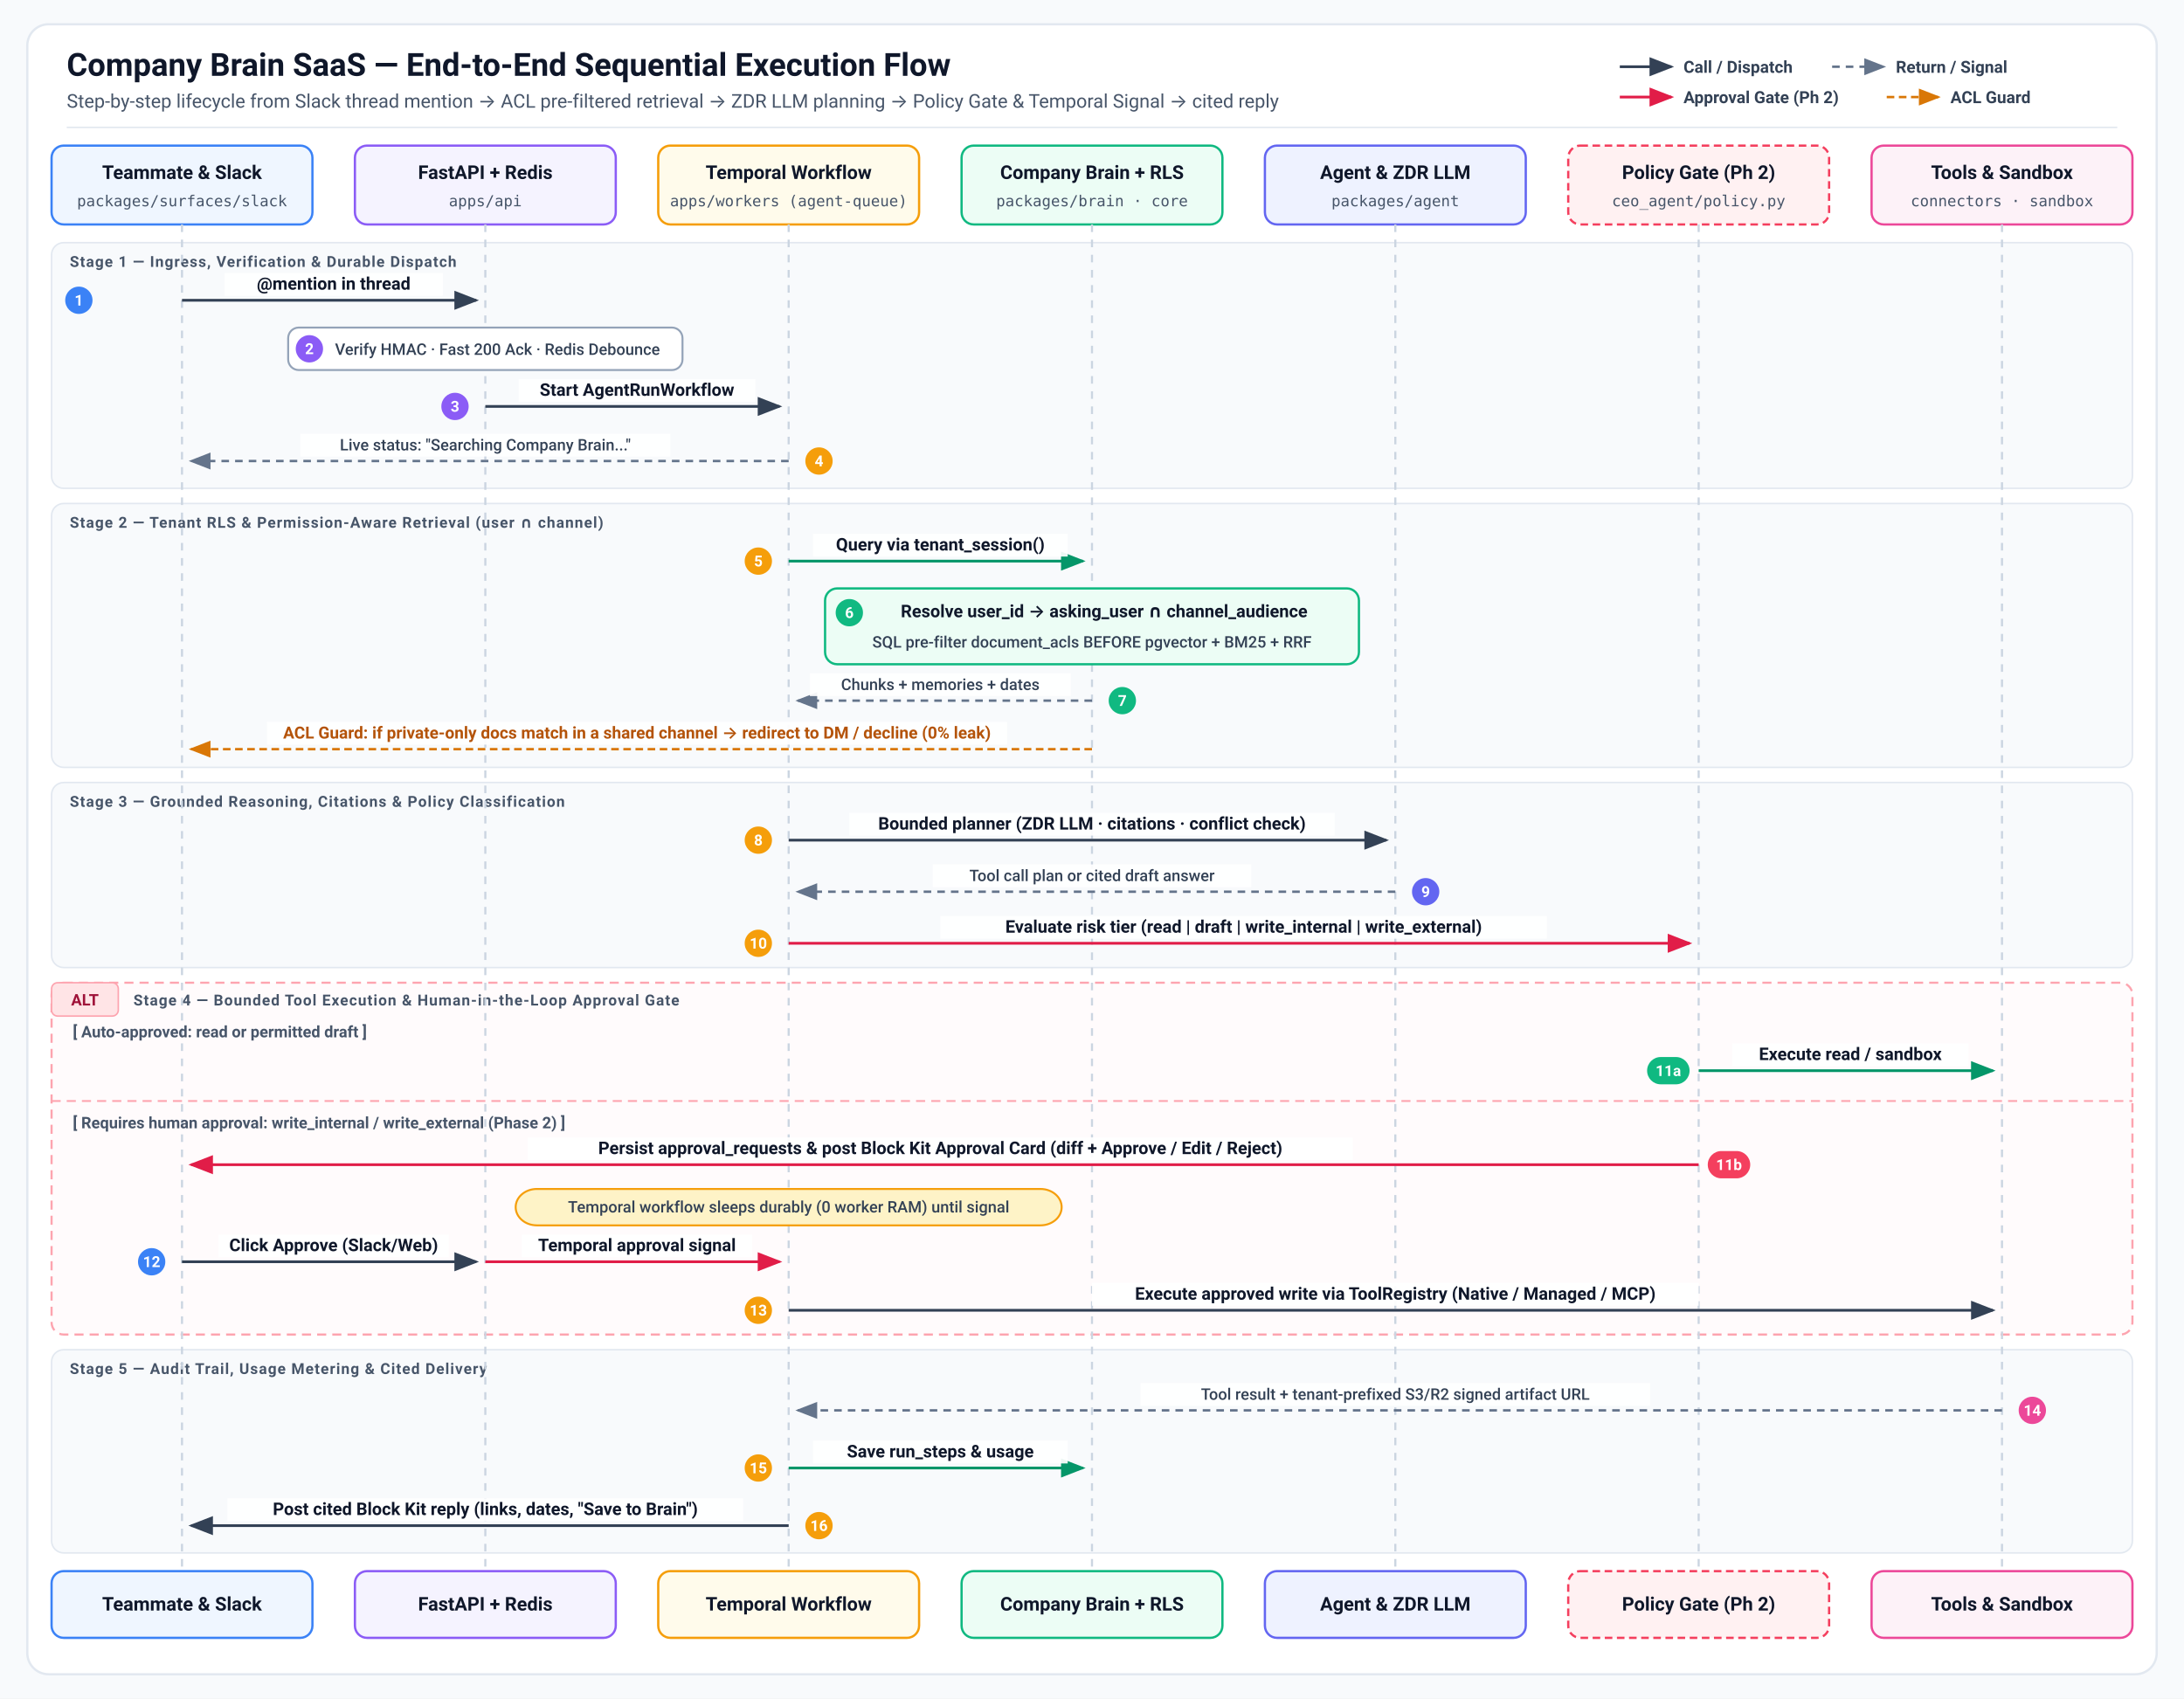
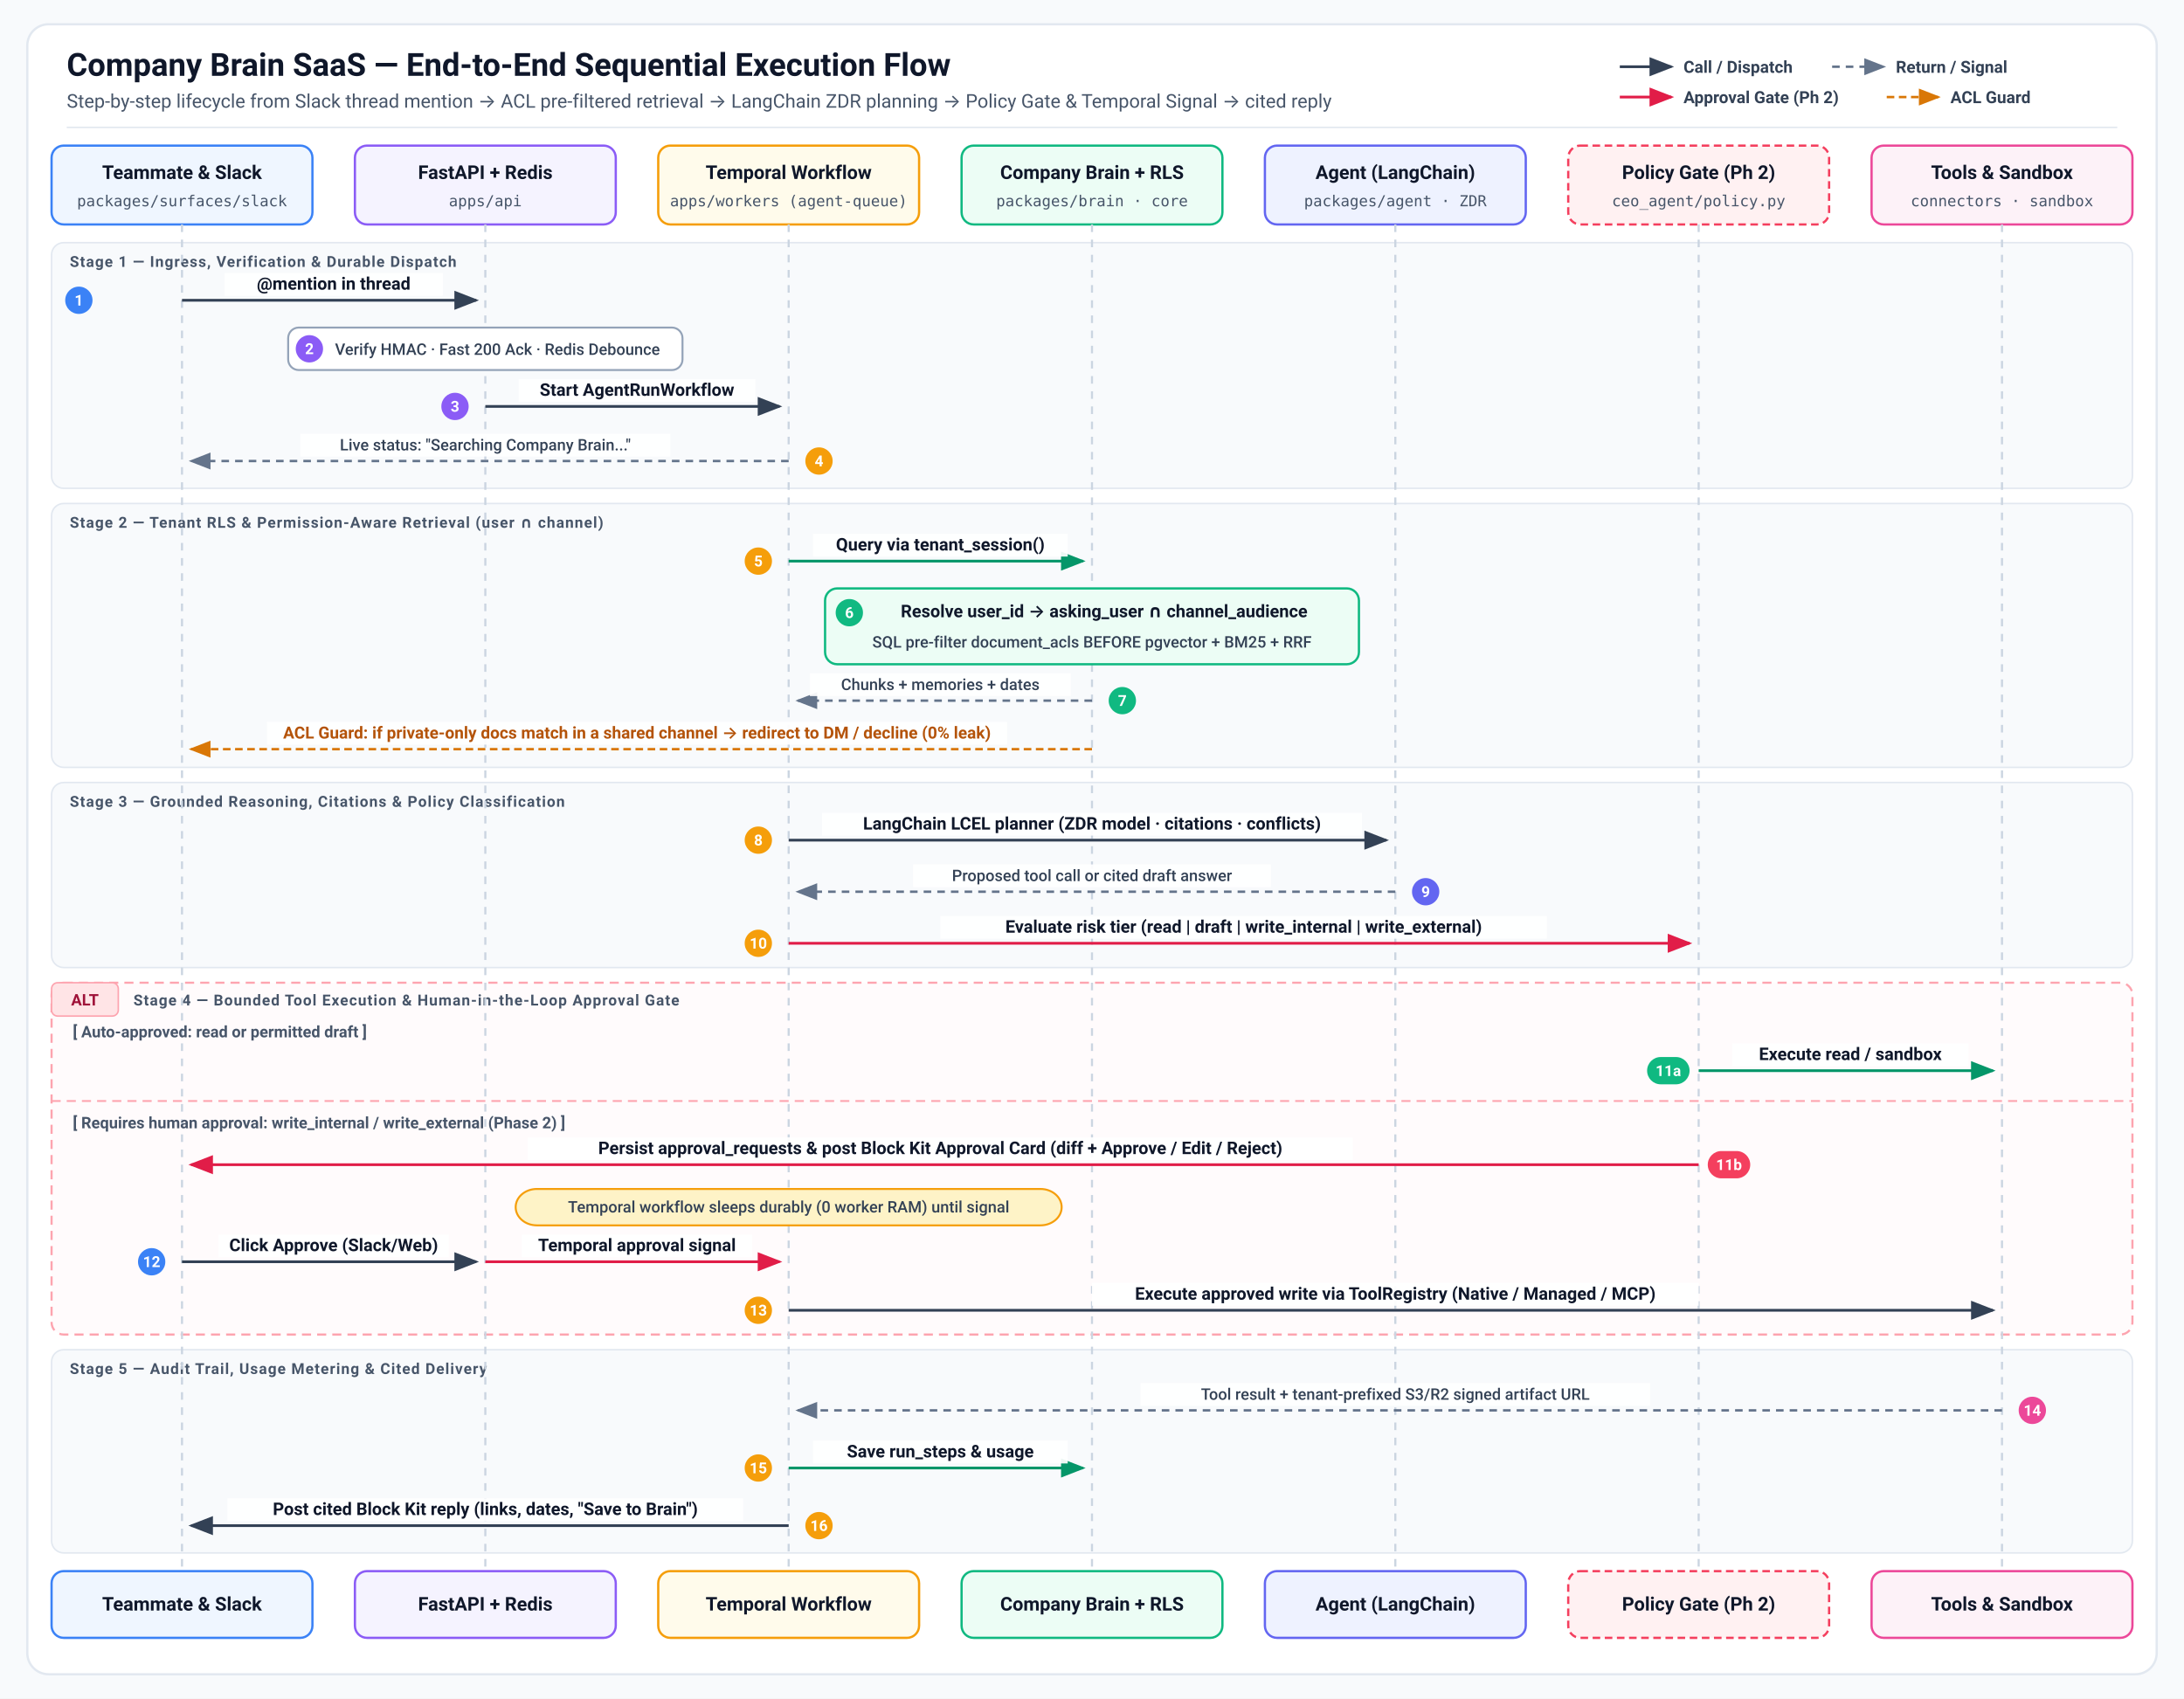
<svg xmlns="http://www.w3.org/2000/svg" viewBox="0 0 1440 1120" width="1440" height="1120" role="img" aria-label="Company Brain Multi-Tenant SaaS End-to-End Sequential Flow Diagram">
  <defs>
    <style>
      .bg { fill: #f8fafc; }
      .frame { fill: #ffffff; stroke: #e2e8f0; stroke-width: 1.5; rx: 14; }
      .title { font-family: -apple-system, BlinkMacSystemFont, "Segoe UI", Roboto, Inter, sans-serif; font-size: 21px; font-weight: 700; fill: #0f172a; }
      .subtitle { font-family: -apple-system, BlinkMacSystemFont, "Segoe UI", Roboto, Inter, sans-serif; font-size: 12.5px; font-weight: 400; fill: #475569; }
      .actor-title { font-family: -apple-system, BlinkMacSystemFont, "Segoe UI", Roboto, Inter, sans-serif; font-size: 12.5px; font-weight: 700; fill: #0f172a; }
      .actor-sub { font-family: ui-monospace, SFMono-Regular, Menlo, Monaco, Consolas, monospace; font-size: 10px; font-weight: 500; fill: #475569; }
      .step-label { font-family: -apple-system, BlinkMacSystemFont, "Segoe UI", Roboto, Inter, sans-serif; font-size: 11.5px; font-weight: 600; fill: #0f172a; }
      .step-sub { font-family: -apple-system, BlinkMacSystemFont, "Segoe UI", Roboto, Inter, sans-serif; font-size: 10.5px; font-weight: 500; fill: #334155; }
      .guard-label { font-family: -apple-system, BlinkMacSystemFont, "Segoe UI", Roboto, Inter, sans-serif; font-size: 11px; font-weight: 600; fill: #b45309; }
      .stage-tag { font-family: -apple-system, BlinkMacSystemFont, "Segoe UI", Roboto, Inter, sans-serif; font-size: 10px; font-weight: 700; letter-spacing: 0.06em; text-transform: uppercase; fill: #475569; }
      .badge-num { font-family: -apple-system, BlinkMacSystemFont, "Segoe UI", Roboto, Inter, sans-serif; font-size: 10px; font-weight: 700; fill: #ffffff; }
      .alt-tag { font-family: -apple-system, BlinkMacSystemFont, "Segoe UI", Roboto, Inter, sans-serif; font-size: 10.5px; font-weight: 700; fill: #9f1239; }
      .alt-cond { font-family: -apple-system, BlinkMacSystemFont, "Segoe UI", Roboto, Inter, sans-serif; font-size: 10.5px; font-weight: 600; fill: #475569; }
      .legend-text { font-family: -apple-system, BlinkMacSystemFont, "Segoe UI", Roboto, Inter, sans-serif; font-size: 11px; font-weight: 600; fill: #334155; }

      .lifeline { stroke: #cbd5e1; stroke-width: 1.4; stroke-dasharray: 5 5; }
      .stage-band { fill: #f8fafc; stroke: #e2e8f0; stroke-width: 1; rx: 8; }
      .alt-frame { fill: #fffbfc; stroke: #fda4af; stroke-width: 1.4; stroke-dasharray: 6 4; rx: 8; }
      .alt-header { fill: #ffe4e6; stroke: #fda4af; stroke-width: 1; rx: 4; }

      .a-slack { fill: #eff6ff; stroke: #3b82f6; stroke-width: 1.5; rx: 8; }
      .a-api { fill: #f5f3ff; stroke: #8b5cf6; stroke-width: 1.5; rx: 8; }
      .a-wf { fill: #fffbeb; stroke: #f59e0b; stroke-width: 1.5; rx: 8; }
      .a-brain { fill: #ecfdf5; stroke: #10b981; stroke-width: 1.5; rx: 8; }
      .a-agent { fill: #eef2ff; stroke: #6366f1; stroke-width: 1.5; rx: 8; }
      .a-policy { fill: #fff1f2; stroke: #f43f5e; stroke-width: 1.5; stroke-dasharray: 5 3; rx: 8; }
      .a-tools { fill: #fdf2f8; stroke: #ec4899; stroke-width: 1.5; rx: 8; }

      .note-pill { fill: #ffffff; stroke: #94a3b8; stroke-width: 1.3; rx: 7; }
      .acl-box { fill: #ecfdf5; stroke: #10b981; stroke-width: 1.5; rx: 8; }
      .sleep-pill { fill: #fef3c7; stroke: #f59e0b; stroke-width: 1.3; rx: 14; }
      .label-bg { fill: #ffffff; fill-opacity: 0.92; }

      .msg { stroke: #334155; stroke-width: 1.8; fill: none; }
      .msg-ret { stroke: #64748b; stroke-width: 1.6; stroke-dasharray: 5 4; fill: none; }
      .msg-guard { stroke: #d97706; stroke-width: 1.6; stroke-dasharray: 5 3; fill: none; }
      .msg-approve { stroke: #e11d48; stroke-width: 1.8; fill: none; }
      .msg-green { stroke: #059669; stroke-width: 1.8; fill: none; }
    </style>
    <marker id="arr" markerWidth="9" markerHeight="7" refX="8" refY="3.5" orient="auto">
      <polygon points="0 0, 9 3.5, 0 7" fill="#334155" />
    </marker>
    <marker id="arr-ret" markerWidth="9" markerHeight="7" refX="8" refY="3.5" orient="auto">
      <polygon points="0 0, 9 3.5, 0 7" fill="#64748b" />
    </marker>
    <marker id="arr-guard" markerWidth="9" markerHeight="7" refX="8" refY="3.5" orient="auto">
      <polygon points="0 0, 9 3.5, 0 7" fill="#d97706" />
    </marker>
    <marker id="arr-approve" markerWidth="9" markerHeight="7" refX="8" refY="3.5" orient="auto">
      <polygon points="0 0, 9 3.5, 0 7" fill="#e11d48" />
    </marker>
    <marker id="arr-green" markerWidth="9" markerHeight="7" refX="8" refY="3.5" orient="auto">
      <polygon points="0 0, 9 3.5, 0 7" fill="#059669" />
    </marker>
  </defs>
  <rect class="bg" x="0" y="0" width="1440" height="1120" />
  <rect class="frame" x="18" y="16" width="1404" height="1088" />
  <text class="title" x="44" y="50">Company Brain SaaS — End-to-End Sequential Execution Flow</text>
-   <text class="subtitle" x="44" y="71">Step-by-step lifecycle from Slack thread mention → ACL pre-filtered retrieval → ZDR LLM planning → Policy Gate &amp; Temporal Signal → cited reply</text>
+   <text class="subtitle" x="44" y="71">Step-by-step lifecycle from Slack thread mention → ACL pre-filtered retrieval → LangChain ZDR planning → Policy Gate &amp; Temporal Signal → cited reply</text>
  <line x1="1068" y1="44" x2="1102" y2="44" class="msg" marker-end="url(#arr)" />
  <text class="legend-text" x="1110" y="48">Call / Dispatch</text>
  <line x1="1208" y1="44" x2="1242" y2="44" class="msg-ret" marker-end="url(#arr-ret)" />
  <text class="legend-text" x="1250" y="48">Return / Signal</text>
  <line x1="1068" y1="64" x2="1102" y2="64" class="msg-approve" marker-end="url(#arr-approve)" />
  <text class="legend-text" x="1110" y="68">Approval Gate (Ph 2)</text>
  <line x1="1244" y1="64" x2="1278" y2="64" class="msg-guard" marker-end="url(#arr-guard)" />
  <text class="legend-text" x="1286" y="68">ACL Guard</text>
  <line x1="44" y1="84" x2="1396" y2="84" stroke="#e2e8f0" stroke-width="1" />
  <rect class="a-slack" x="34" y="96" width="172" height="52" />
  <text class="actor-title" x="120" y="118" text-anchor="middle">Teammate &amp; Slack</text>
  <text class="actor-sub" x="120" y="136" text-anchor="middle">packages/surfaces/slack</text>
  <rect class="a-api" x="234" y="96" width="172" height="52" />
  <text class="actor-title" x="320" y="118" text-anchor="middle">FastAPI + Redis</text>
  <text class="actor-sub" x="320" y="136" text-anchor="middle">apps/api</text>
  <rect class="a-wf" x="434" y="96" width="172" height="52" />
  <text class="actor-title" x="520" y="118" text-anchor="middle">Temporal Workflow</text>
  <text class="actor-sub" x="520" y="136" text-anchor="middle">apps/workers (agent-queue)</text>
  <rect class="a-brain" x="634" y="96" width="172" height="52" />
  <text class="actor-title" x="720" y="118" text-anchor="middle">Company Brain + RLS</text>
  <text class="actor-sub" x="720" y="136" text-anchor="middle">packages/brain · core</text>
  <rect class="a-agent" x="834" y="96" width="172" height="52" />
-   <text class="actor-title" x="920" y="118" text-anchor="middle">Agent &amp; ZDR LLM</text>
-   <text class="actor-sub" x="920" y="136" text-anchor="middle">packages/agent</text>
+   <text class="actor-title" x="920" y="118" text-anchor="middle">Agent (LangChain)</text>
+   <text class="actor-sub" x="920" y="136" text-anchor="middle">packages/agent · ZDR</text>
  <rect class="a-policy" x="1034" y="96" width="172" height="52" />
  <text class="actor-title" x="1120" y="118" text-anchor="middle">Policy Gate (Ph 2)</text>
  <text class="actor-sub" x="1120" y="136" text-anchor="middle">ceo_agent/policy.py</text>
  <rect class="a-tools" x="1234" y="96" width="172" height="52" />
  <text class="actor-title" x="1320" y="118" text-anchor="middle">Tools &amp; Sandbox</text>
  <text class="actor-sub" x="1320" y="136" text-anchor="middle">connectors · sandbox</text>
  <rect class="stage-band" x="34" y="160" width="1372" height="162" />
  <text class="stage-tag" x="46" y="176">Stage 1 — Ingress, Verification &amp; Durable Dispatch</text>
  <rect class="stage-band" x="34" y="332" width="1372" height="174" />
  <text class="stage-tag" x="46" y="348">Stage 2 — Tenant RLS &amp; Permission-Aware Retrieval (user ∩ channel)</text>
  <rect class="stage-band" x="34" y="516" width="1372" height="122" />
  <text class="stage-tag" x="46" y="532">Stage 3 — Grounded Reasoning, Citations &amp; Policy Classification</text>
  <rect class="alt-frame" x="34" y="648" width="1372" height="232" />
  <rect class="alt-header" x="34" y="648" width="44" height="22" />
  <text class="alt-tag" x="56" y="663" text-anchor="middle">ALT</text>
  <text class="stage-tag" x="88" y="663">Stage 4 — Bounded Tool Execution &amp; Human-in-the-Loop Approval Gate</text>
  <rect class="stage-band" x="34" y="890" width="1372" height="134" />
  <text class="stage-tag" x="46" y="906">Stage 5 — Audit Trail, Usage Metering &amp; Cited Delivery</text>
  <line class="lifeline" x1="120" y1="148" x2="120" y2="1036" />
  <line class="lifeline" x1="320" y1="148" x2="320" y2="1036" />
  <line class="lifeline" x1="520" y1="148" x2="520" y2="1036" />
  <line class="lifeline" x1="720" y1="148" x2="720" y2="1036" />
  <line class="lifeline" x1="920" y1="148" x2="920" y2="1036" />
  <line class="lifeline" x1="1120" y1="148" x2="1120" y2="1036" />
  <line class="lifeline" x1="1320" y1="148" x2="1320" y2="1036" />
  <circle cx="52" cy="198" r="9" fill="#3b82f6" />
  <text class="badge-num" x="52" y="201.5" text-anchor="middle">1</text>
  <line class="msg" x1="120" y1="198" x2="314" y2="198" marker-end="url(#arr)" />
  <rect class="label-bg" x="148" y="180" width="144" height="15" />
  <text class="step-label" x="220" y="191" text-anchor="middle">@mention in thread</text>
  <rect class="note-pill" x="190" y="216" width="260" height="28" />
  <circle cx="204" cy="230" r="9" fill="#8b5cf6" />
  <text class="badge-num" x="204" y="233.5" text-anchor="middle">2</text>
  <text class="step-sub" x="328" y="234" text-anchor="middle">Verify HMAC · Fast 200 Ack · Redis Debounce</text>
  <circle cx="300" cy="268" r="9" fill="#8b5cf6" />
  <text class="badge-num" x="300" y="271.5" text-anchor="middle">3</text>
  <line class="msg" x1="320" y1="268" x2="514" y2="268" marker-end="url(#arr)" />
  <rect class="label-bg" x="342" y="250" width="156" height="15" />
  <text class="step-label" x="420" y="261" text-anchor="middle">Start AgentRunWorkflow</text>
  <circle cx="540" cy="304" r="9" fill="#f59e0b" />
  <text class="badge-num" x="540" y="307.5" text-anchor="middle">4</text>
  <line class="msg-ret" x1="520" y1="304" x2="126" y2="304" marker-end="url(#arr-ret)" />
  <rect class="label-bg" x="198" y="286" width="244" height="15" />
  <text class="step-sub" x="320" y="297" text-anchor="middle">Live status: "Searching Company Brain..."</text>
  <circle cx="500" cy="370" r="9" fill="#f59e0b" />
  <text class="badge-num" x="500" y="373.5" text-anchor="middle">5</text>
  <line class="msg-green" x1="520" y1="370" x2="714" y2="370" marker-end="url(#arr-green)" />
  <rect class="label-bg" x="536" y="352" width="168" height="15" />
  <text class="step-label" x="620" y="363" text-anchor="middle">Query via tenant_session()</text>
  <rect class="acl-box" x="544" y="388" width="352" height="50" />
  <circle cx="560" cy="404" r="9" fill="#10b981" />
  <text class="badge-num" x="560" y="407.5" text-anchor="middle">6</text>
  <text class="step-label" x="728" y="407" text-anchor="middle">Resolve user_id → asking_user ∩ channel_audience</text>
  <text class="step-sub" x="720" y="427" text-anchor="middle">SQL pre-filter document_acls BEFORE pgvector + BM25 + RRF</text>
  <circle cx="740" cy="462" r="9" fill="#10b981" />
  <text class="badge-num" x="740" y="465.5" text-anchor="middle">7</text>
  <line class="msg-ret" x1="720" y1="462" x2="526" y2="462" marker-end="url(#arr-ret)" />
  <rect class="label-bg" x="534" y="444" width="172" height="15" />
  <text class="step-sub" x="620" y="455" text-anchor="middle">Chunks + memories + dates</text>
  <line class="msg-guard" x1="720" y1="494" x2="126" y2="494" marker-end="url(#arr-guard)" />
  <rect class="label-bg" x="176" y="476" width="488" height="15" />
  <text class="guard-label" x="420" y="487" text-anchor="middle">ACL Guard: if private-only docs match in a shared channel → redirect to DM / decline (0% leak)</text>
  <circle cx="500" cy="554" r="9" fill="#f59e0b" />
  <text class="badge-num" x="500" y="557.5" text-anchor="middle">8</text>
  <line class="msg" x1="520" y1="554" x2="914" y2="554" marker-end="url(#arr)" />
-   <rect class="label-bg" x="560" y="536" width="320" height="15" />
-   <text class="step-label" x="720" y="547" text-anchor="middle">Bounded planner (ZDR LLM · citations · conflict check)</text>
+   <rect class="label-bg" x="542" y="536" width="356" height="15" />
+   <text class="step-label" x="720" y="547" text-anchor="middle">LangChain LCEL planner (ZDR model · citations · conflicts)</text>
  <circle cx="940" cy="588" r="9" fill="#6366f1" />
  <text class="badge-num" x="940" y="591.5" text-anchor="middle">9</text>
  <line class="msg-ret" x1="920" y1="588" x2="526" y2="588" marker-end="url(#arr-ret)" />
-   <rect class="label-bg" x="615" y="570" width="210" height="15" />
-   <text class="step-sub" x="720" y="581" text-anchor="middle">Tool call plan or cited draft answer</text>
+   <rect class="label-bg" x="602" y="570" width="236" height="15" />
+   <text class="step-sub" x="720" y="581" text-anchor="middle">Proposed tool call or cited draft answer</text>
  <circle cx="500" cy="622" r="9" fill="#f59e0b" />
  <text class="badge-num" x="500" y="625.5" text-anchor="middle">10</text>
  <line class="msg-approve" x1="520" y1="622" x2="1114" y2="622" marker-end="url(#arr-approve)" />
  <rect class="label-bg" x="620" y="604" width="400" height="15" />
  <text class="step-label" x="820" y="615" text-anchor="middle">Evaluate risk tier (read | draft | write_internal | write_external)</text>
  <text class="alt-cond" x="48" y="684">[ Auto-approved: read or permitted draft ]</text>
  <rect x="1086" y="697" width="28" height="18" rx="9" fill="#10b981" />
  <text class="badge-num" x="1100" y="709.5" text-anchor="middle">11a</text>
  <line class="msg-green" x1="1120" y1="706" x2="1314" y2="706" marker-end="url(#arr-green)" />
  <rect class="label-bg" x="1142" y="688" width="156" height="15" />
  <text class="step-label" x="1220" y="699" text-anchor="middle">Execute read / sandbox</text>
  <line x1="34" y1="726" x2="1406" y2="726" stroke="#fda4af" stroke-width="1.2" stroke-dasharray="6 4" />
  <text class="alt-cond" x="48" y="744">[ Requires human approval: write_internal / write_external (Phase 2) ]</text>
  <rect x="1126" y="759" width="28" height="18" rx="9" fill="#f43f5e" />
  <text class="badge-num" x="1140" y="771.5" text-anchor="middle">11b</text>
  <line class="msg-approve" x1="1120" y1="768" x2="126" y2="768" marker-end="url(#arr-approve)" />
  <rect class="label-bg" x="348" y="750" width="544" height="15" />
  <text class="step-label" x="620" y="761" text-anchor="middle">Persist approval_requests &amp; post Block Kit Approval Card (diff + Approve / Edit / Reject)</text>
  <rect class="sleep-pill" x="340" y="784" width="360" height="24" />
  <text class="step-sub" x="520" y="799.5" text-anchor="middle">Temporal workflow sleeps durably (0 worker RAM) until signal</text>
  <circle cx="100" cy="832" r="9" fill="#3b82f6" />
  <text class="badge-num" x="100" y="835.5" text-anchor="middle">12</text>
  <line class="msg" x1="120" y1="832" x2="314" y2="832" marker-end="url(#arr)" />
  <rect class="label-bg" x="144" y="814" width="152" height="15" />
  <text class="step-label" x="220" y="825" text-anchor="middle">Click Approve (Slack/Web)</text>
  <line class="msg-approve" x1="320" y1="832" x2="514" y2="832" marker-end="url(#arr-approve)" />
  <rect class="label-bg" x="344" y="814" width="152" height="15" />
  <text class="step-label" x="420" y="825" text-anchor="middle">Temporal approval signal</text>
  <circle cx="500" cy="864" r="9" fill="#f59e0b" />
  <text class="badge-num" x="500" y="867.5" text-anchor="middle">13</text>
  <line class="msg" x1="520" y1="864" x2="1314" y2="864" marker-end="url(#arr)" />
  <rect class="label-bg" x="720" y="846" width="400" height="15" />
  <text class="step-label" x="920" y="857" text-anchor="middle">Execute approved write via ToolRegistry (Native / Managed / MCP)</text>
  <circle cx="1340" cy="930" r="9" fill="#ec4899" />
  <text class="badge-num" x="1340" y="933.5" text-anchor="middle">14</text>
  <line class="msg-ret" x1="1320" y1="930" x2="526" y2="930" marker-end="url(#arr-ret)" />
  <rect class="label-bg" x="752" y="912" width="336" height="15" />
  <text class="step-sub" x="920" y="923" text-anchor="middle">Tool result + tenant-prefixed S3/R2 signed artifact URL</text>
  <circle cx="500" cy="968" r="9" fill="#f59e0b" />
  <text class="badge-num" x="500" y="971.5" text-anchor="middle">15</text>
  <line class="msg-green" x1="520" y1="968" x2="714" y2="968" marker-end="url(#arr-green)" />
  <rect class="label-bg" x="536" y="950" width="168" height="15" />
  <text class="step-label" x="620" y="961" text-anchor="middle">Save run_steps &amp; usage</text>
  <circle cx="540" cy="1006" r="9" fill="#f59e0b" />
  <text class="badge-num" x="540" y="1009.5" text-anchor="middle">16</text>
  <line class="msg" x1="520" y1="1006" x2="126" y2="1006" marker-end="url(#arr)" />
  <rect class="label-bg" x="150" y="988" width="340" height="15" />
  <text class="step-label" x="320" y="999" text-anchor="middle">Post cited Block Kit reply (links, dates, "Save to Brain")</text>
  <rect class="a-slack" x="34" y="1036" width="172" height="44" />
  <text class="actor-title" x="120" y="1062" text-anchor="middle">Teammate &amp; Slack</text>
  <rect class="a-api" x="234" y="1036" width="172" height="44" />
  <text class="actor-title" x="320" y="1062" text-anchor="middle">FastAPI + Redis</text>
  <rect class="a-wf" x="434" y="1036" width="172" height="44" />
  <text class="actor-title" x="520" y="1062" text-anchor="middle">Temporal Workflow</text>
  <rect class="a-brain" x="634" y="1036" width="172" height="44" />
  <text class="actor-title" x="720" y="1062" text-anchor="middle">Company Brain + RLS</text>
  <rect class="a-agent" x="834" y="1036" width="172" height="44" />
-   <text class="actor-title" x="920" y="1062" text-anchor="middle">Agent &amp; ZDR LLM</text>
+   <text class="actor-title" x="920" y="1062" text-anchor="middle">Agent (LangChain)</text>
  <rect class="a-policy" x="1034" y="1036" width="172" height="44" />
  <text class="actor-title" x="1120" y="1062" text-anchor="middle">Policy Gate (Ph 2)</text>
  <rect class="a-tools" x="1234" y="1036" width="172" height="44" />
  <text class="actor-title" x="1320" y="1062" text-anchor="middle">Tools &amp; Sandbox</text>
</svg>
